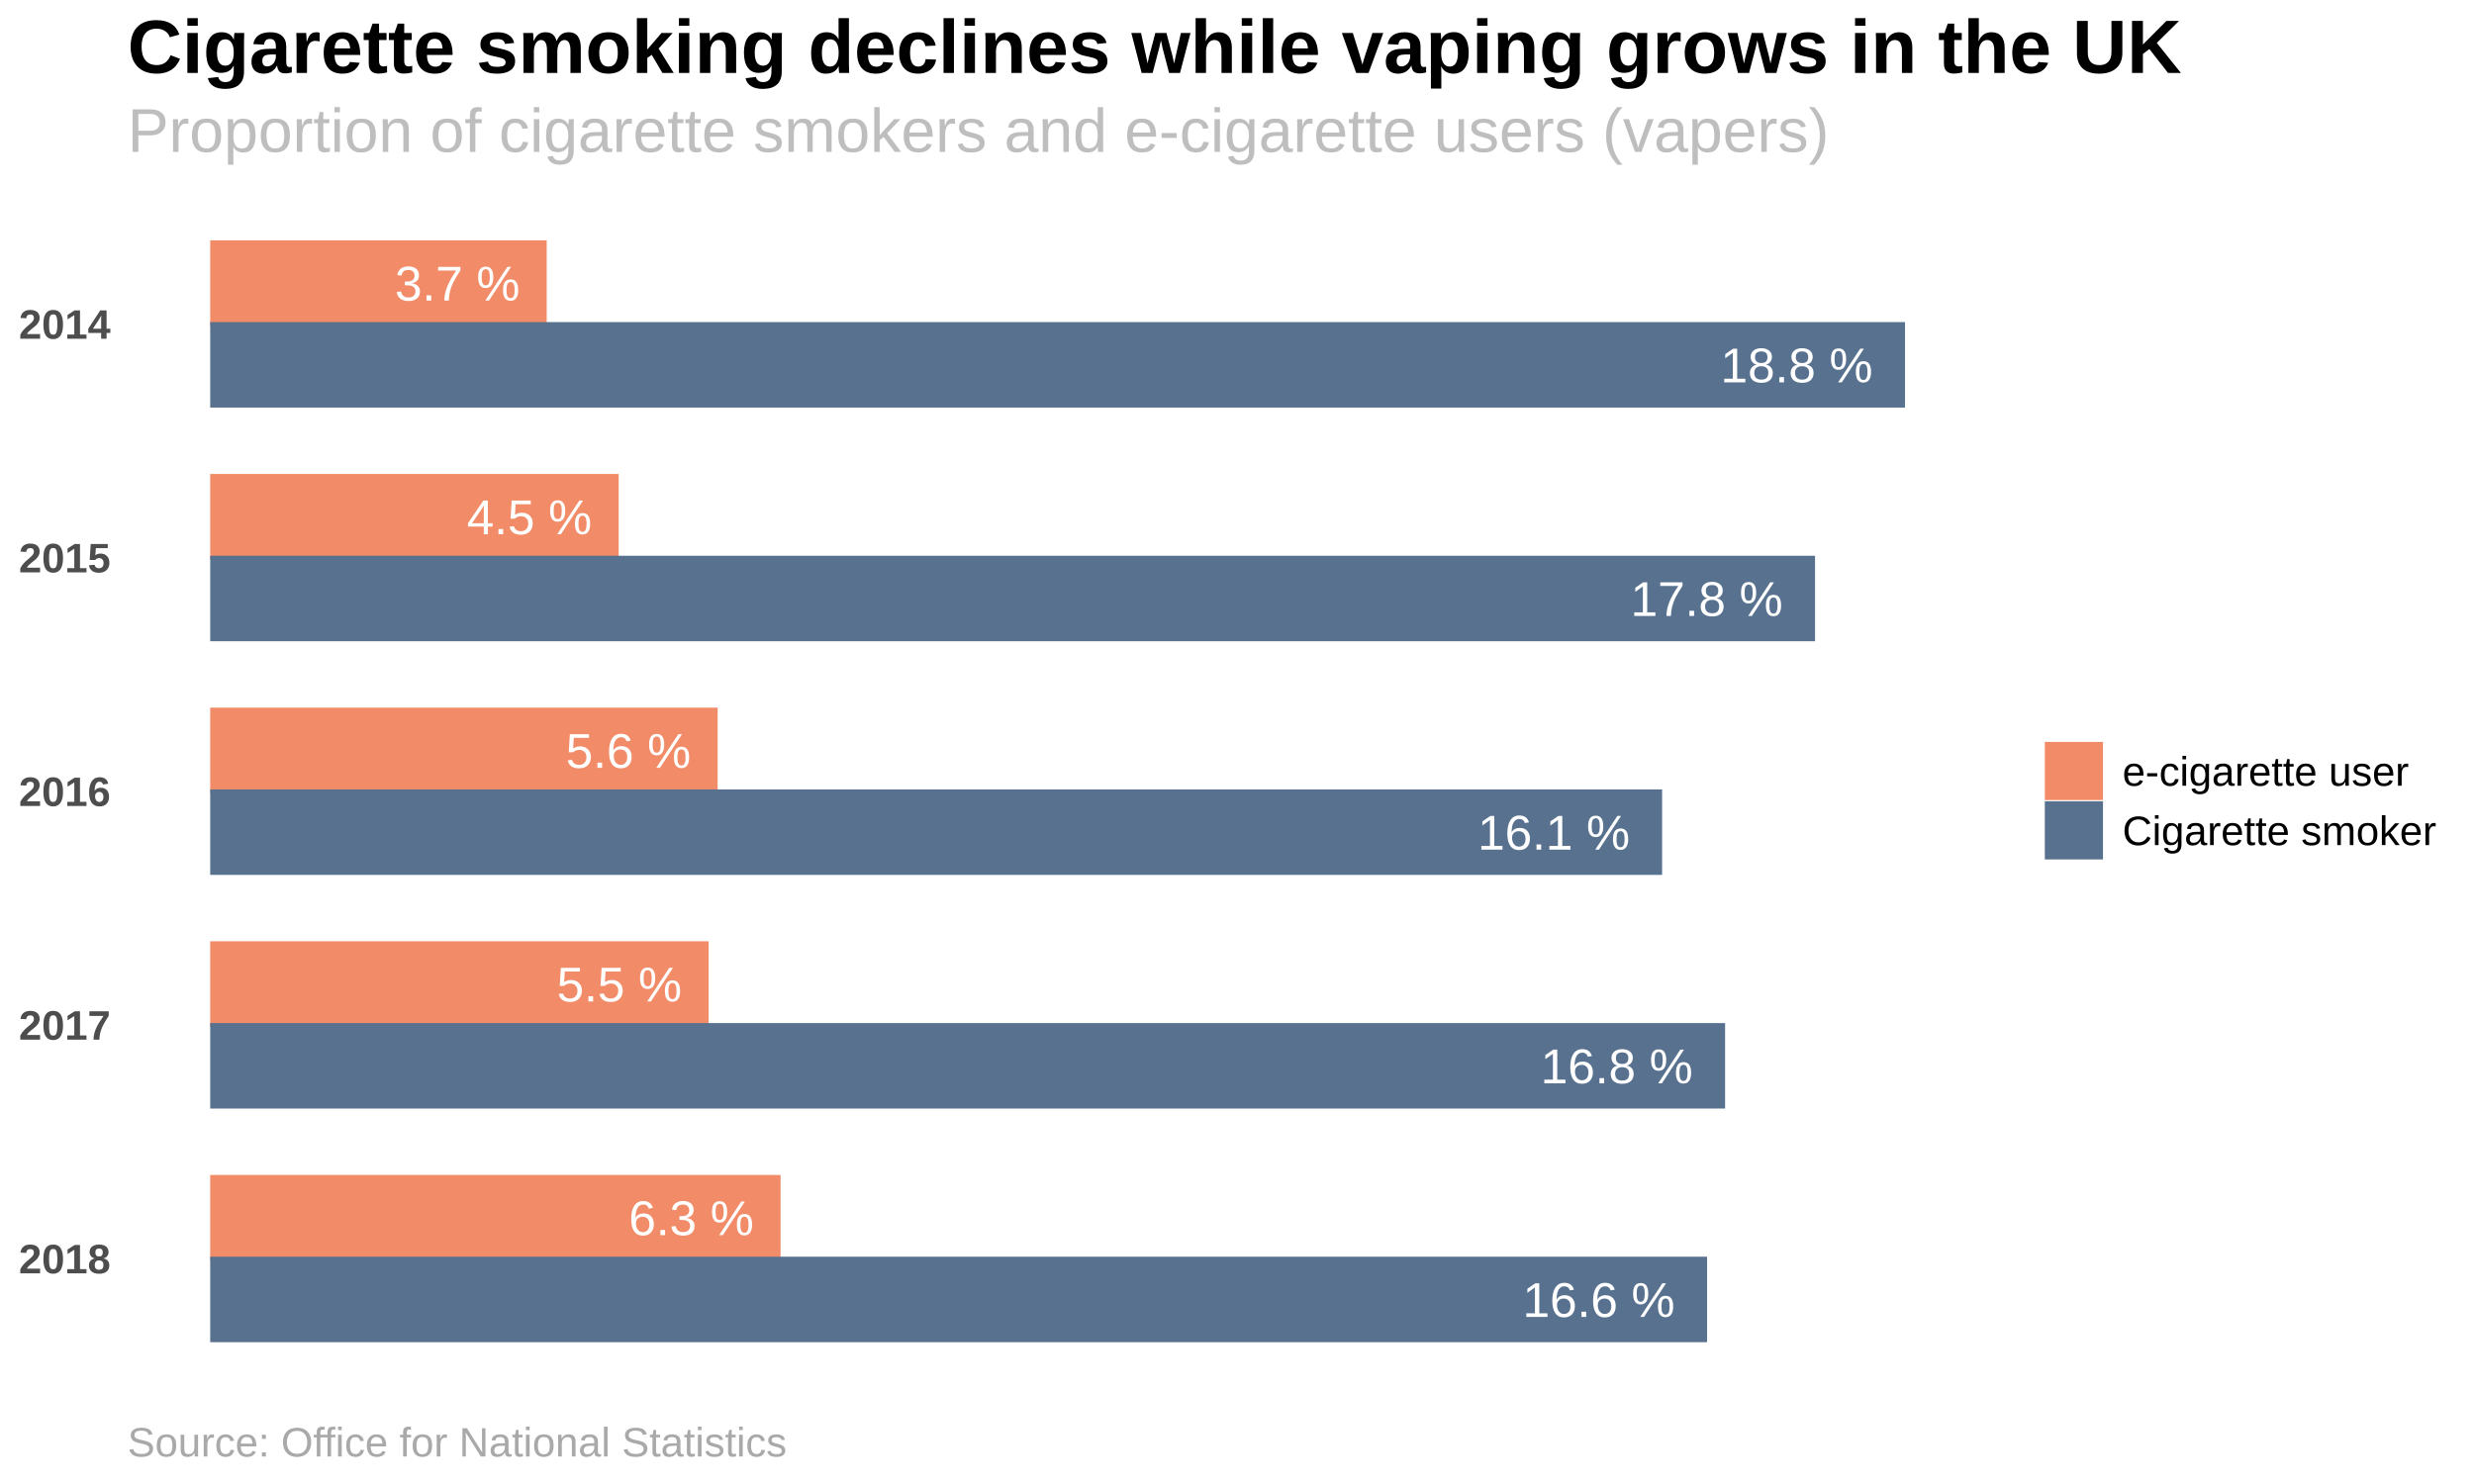
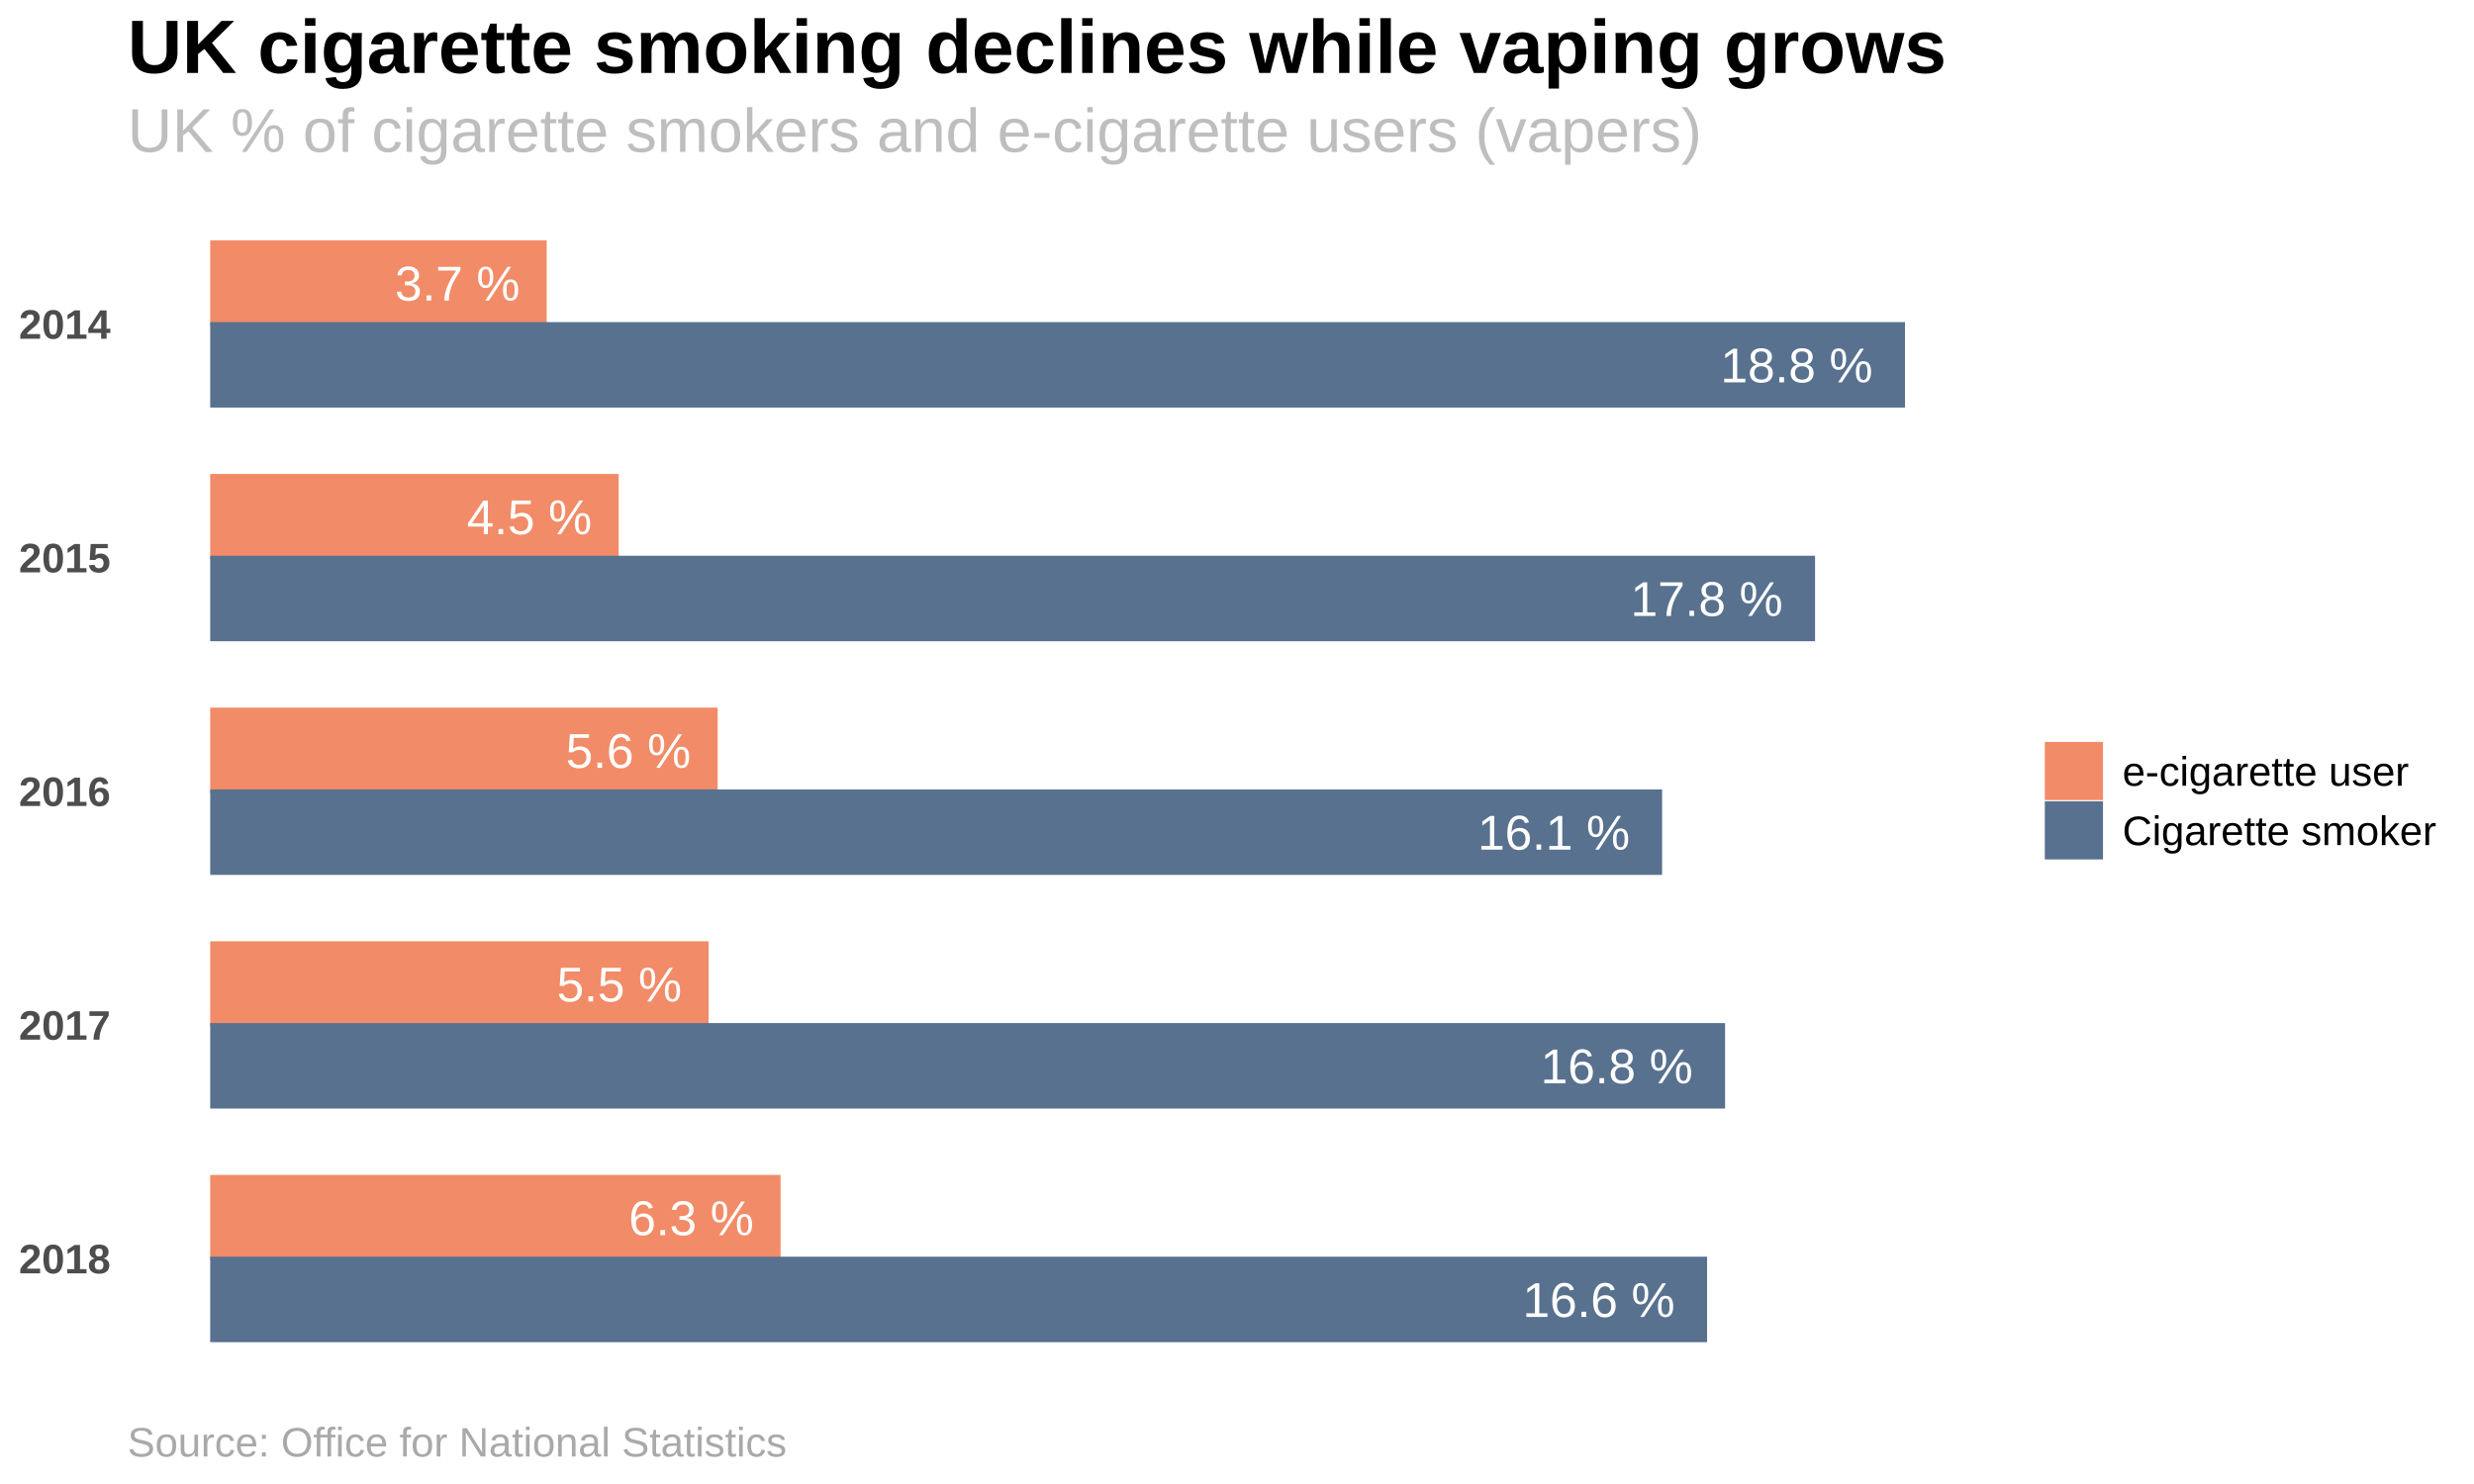
<svg xmlns="http://www.w3.org/2000/svg" viewBox="0 0 720.00 432.00">
  <defs>
    <style type="text/css">
    line, polyline, polygon, path, rect, circle {
      fill: none;
      stroke: #000000;
      stroke-linecap: round;
      stroke-linejoin: round;
      stroke-miterlimit: 10.00;
    }
  </style>
  </defs>
  <rect width="100%" height="100%" style="stroke: none; fill: #FFFFFF;" />
  <defs>
    <clipPath id="cpMzcuMTF8NTc4LjQ4fDQwNy4xOXw1My40OQ==">
      <rect x="37.11" y="53.49" width="541.37" height="353.70" />
    </clipPath>
  </defs>
  <rect x="61.71" y="342.57" width="164.92" height="23.81" style="stroke-width: 1.07; stroke: #F28B67; stroke-linecap: square; stroke-linejoin: miter; fill: #F28B67;" clip-path="url(#cpMzcuMTF8NTc4LjQ4fDQwNy4xOXw1My40OQ==)" />
  <rect x="61.71" y="366.37" width="434.56" height="23.81" style="stroke-width: 1.07; stroke: #58718F; stroke-linecap: square; stroke-linejoin: miter; fill: #58718F;" clip-path="url(#cpMzcuMTF8NTc4LjQ4fDQwNy4xOXw1My40OQ==)" />
  <rect x="61.71" y="274.55" width="143.98" height="23.81" style="stroke-width: 1.07; stroke: #F28B67; stroke-linecap: square; stroke-linejoin: miter; fill: #F28B67;" clip-path="url(#cpMzcuMTF8NTc4LjQ4fDQwNy4xOXw1My40OQ==)" />
  <rect x="61.71" y="298.36" width="439.80" height="23.81" style="stroke-width: 1.07; stroke: #58718F; stroke-linecap: square; stroke-linejoin: miter; fill: #58718F;" clip-path="url(#cpMzcuMTF8NTc4LjQ4fDQwNy4xOXw1My40OQ==)" />
  <rect x="61.71" y="206.53" width="146.60" height="23.81" style="stroke-width: 1.07; stroke: #F28B67; stroke-linecap: square; stroke-linejoin: miter; fill: #F28B67;" clip-path="url(#cpMzcuMTF8NTc4LjQ4fDQwNy4xOXw1My40OQ==)" />
  <rect x="61.71" y="230.34" width="421.47" height="23.81" style="stroke-width: 1.07; stroke: #58718F; stroke-linecap: square; stroke-linejoin: miter; fill: #58718F;" clip-path="url(#cpMzcuMTF8NTc4LjQ4fDQwNy4xOXw1My40OQ==)" />
  <rect x="61.71" y="138.51" width="117.80" height="23.81" style="stroke-width: 1.07; stroke: #F28B67; stroke-linecap: square; stroke-linejoin: miter; fill: #F28B67;" clip-path="url(#cpMzcuMTF8NTc4LjQ4fDQwNy4xOXw1My40OQ==)" />
  <rect x="61.71" y="162.32" width="465.98" height="23.81" style="stroke-width: 1.07; stroke: #58718F; stroke-linecap: square; stroke-linejoin: miter; fill: #58718F;" clip-path="url(#cpMzcuMTF8NTc4LjQ4fDQwNy4xOXw1My40OQ==)" />
  <rect x="61.71" y="70.49" width="96.86" height="23.81" style="stroke-width: 1.07; stroke: #F28B67; stroke-linecap: square; stroke-linejoin: miter; fill: #F28B67;" clip-path="url(#cpMzcuMTF8NTc4LjQ4fDQwNy4xOXw1My40OQ==)" />
  <rect x="61.71" y="94.30" width="492.16" height="23.81" style="stroke-width: 1.07; stroke: #58718F; stroke-linecap: square; stroke-linejoin: miter; fill: #58718F;" clip-path="url(#cpMzcuMTF8NTc4LjQ4fDQwNy4xOXw1My40OQ==)" />
  <g clip-path="url(#cpMzcuMTF8NTc4LjQ4fDQwNy4xOXw1My40OQ==)">
    <text x="182.98" y="359.56" style="font-size: 14.23px; fill: #FFFFFF; font-family: Arial;" textLength="36.38px" lengthAdjust="spacingAndGlyphs">6.3 %</text>
  </g>
  <g clip-path="url(#cpMzcuMTF8NTc4LjQ4fDQwNy4xOXw1My40OQ==)">
    <text x="443.13" y="383.37" style="font-size: 14.23px; fill: #FFFFFF; font-family: Arial;" textLength="44.29px" lengthAdjust="spacingAndGlyphs">16.6 %</text>
  </g>
  <g clip-path="url(#cpMzcuMTF8NTc4LjQ4fDQwNy4xOXw1My40OQ==)">
    <text x="162.04" y="291.54" style="font-size: 14.23px; fill: #FFFFFF; font-family: Arial;" textLength="36.38px" lengthAdjust="spacingAndGlyphs">5.5 %</text>
  </g>
  <g clip-path="url(#cpMzcuMTF8NTc4LjQ4fDQwNy4xOXw1My40OQ==)">
    <text x="448.36" y="315.35" style="font-size: 14.23px; fill: #FFFFFF; font-family: Arial;" textLength="44.29px" lengthAdjust="spacingAndGlyphs">16.8 %</text>
  </g>
  <g clip-path="url(#cpMzcuMTF8NTc4LjQ4fDQwNy4xOXw1My40OQ==)">
    <text x="164.66" y="223.53" style="font-size: 14.23px; fill: #FFFFFF; font-family: Arial;" textLength="36.38px" lengthAdjust="spacingAndGlyphs">5.6 %</text>
  </g>
  <g clip-path="url(#cpMzcuMTF8NTc4LjQ4fDQwNy4xOXw1My40OQ==)">
    <text x="430.04" y="247.33" style="font-size: 14.23px; fill: #FFFFFF; font-family: Arial;" textLength="44.29px" lengthAdjust="spacingAndGlyphs">16.1 %</text>
  </g>
  <g clip-path="url(#cpMzcuMTF8NTc4LjQ4fDQwNy4xOXw1My40OQ==)">
    <text x="135.86" y="155.51" style="font-size: 14.23px; fill: #FFFFFF; font-family: Arial;" textLength="36.38px" lengthAdjust="spacingAndGlyphs">4.5 %</text>
  </g>
  <g clip-path="url(#cpMzcuMTF8NTc4LjQ4fDQwNy4xOXw1My40OQ==)">
    <text x="474.54" y="179.31" style="font-size: 14.23px; fill: #FFFFFF; font-family: Arial;" textLength="44.29px" lengthAdjust="spacingAndGlyphs">17.8 %</text>
  </g>
  <g clip-path="url(#cpMzcuMTF8NTc4LjQ4fDQwNy4xOXw1My40OQ==)">
    <text x="114.92" y="87.49" style="font-size: 14.23px; fill: #FFFFFF; font-family: Arial;" textLength="36.38px" lengthAdjust="spacingAndGlyphs">3.7 %</text>
  </g>
  <g clip-path="url(#cpMzcuMTF8NTc4LjQ4fDQwNy4xOXw1My40OQ==)">
    <text x="500.72" y="111.30" style="font-size: 14.23px; fill: #FFFFFF; font-family: Arial;" textLength="44.29px" lengthAdjust="spacingAndGlyphs">18.8 %</text>
  </g>
  <defs>
    <clipPath id="cpMC4wMHw3MjAuMDB8NDMyLjAwfDAuMDA=">
      <rect x="0.00" y="0.00" width="720.00" height="432.00" />
    </clipPath>
  </defs>
  <g clip-path="url(#cpMC4wMHw3MjAuMDB8NDMyLjAwfDAuMDA=)">
    <text x="5.48" y="370.67" style="font-size: 12.00px; font-weight: bold; fill: #4D4D4D; font-family: Arial;" textLength="26.70px" lengthAdjust="spacingAndGlyphs">2018</text>
  </g>
  <g clip-path="url(#cpMC4wMHw3MjAuMDB8NDMyLjAwfDAuMDA=)">
    <text x="5.48" y="302.65" style="font-size: 12.00px; font-weight: bold; fill: #4D4D4D; font-family: Arial;" textLength="26.70px" lengthAdjust="spacingAndGlyphs">2017</text>
  </g>
  <g clip-path="url(#cpMC4wMHw3MjAuMDB8NDMyLjAwfDAuMDA=)">
    <text x="5.48" y="234.63" style="font-size: 12.00px; font-weight: bold; fill: #4D4D4D; font-family: Arial;" textLength="26.70px" lengthAdjust="spacingAndGlyphs">2016</text>
  </g>
  <g clip-path="url(#cpMC4wMHw3MjAuMDB8NDMyLjAwfDAuMDA=)">
    <text x="5.48" y="166.61" style="font-size: 12.00px; font-weight: bold; fill: #4D4D4D; font-family: Arial;" textLength="26.70px" lengthAdjust="spacingAndGlyphs">2015</text>
  </g>
  <g clip-path="url(#cpMC4wMHw3MjAuMDB8NDMyLjAwfDAuMDA=)">
    <text x="5.48" y="98.60" style="font-size: 12.00px; font-weight: bold; fill: #4D4D4D; font-family: Arial;" textLength="26.70px" lengthAdjust="spacingAndGlyphs">2014</text>
  </g>
  <rect x="595.63" y="216.51" width="15.86" height="15.86" style="stroke-width: 1.07; stroke: #F28B67; stroke-linecap: square; stroke-linejoin: miter; fill: #F28B67;" clip-path="url(#cpMC4wMHw3MjAuMDB8NDMyLjAwfDAuMDA=)" />
  <rect x="595.63" y="233.79" width="15.86" height="15.86" style="stroke-width: 1.07; stroke: #58718F; stroke-linecap: square; stroke-linejoin: miter; fill: #58718F;" clip-path="url(#cpMC4wMHw3MjAuMDB8NDMyLjAwfDAuMDA=)" />
  <g clip-path="url(#cpMC4wMHw3MjAuMDB8NDMyLjAwfDAuMDA=)">
    <text x="617.68" y="228.73" style="font-size: 12.00px; font-family: Arial;" textLength="83.37px" lengthAdjust="spacingAndGlyphs">e-cigarette user</text>
  </g>
  <g clip-path="url(#cpMC4wMHw3MjAuMDB8NDMyLjAwfDAuMDA=)">
    <text x="617.68" y="246.01" style="font-size: 12.00px; font-family: Arial;" textLength="91.37px" lengthAdjust="spacingAndGlyphs">Cigarette smoker</text>
  </g>
  <g clip-path="url(#cpMC4wMHw3MjAuMDB8NDMyLjAwfDAuMDA=)">
-     <text x="37.11" y="44.22" style="font-size: 18.00px; fill: #BEBEBE; font-family: Arial;" textLength="495.22px" lengthAdjust="spacingAndGlyphs">Proportion of cigarette smokers and e-cigarette users (vapers)</text>
+     <text x="37.11" y="44.22" style="font-size: 18.00px; fill: #BEBEBE; font-family: Arial;" textLength="458.18px" lengthAdjust="spacingAndGlyphs">UK % of cigarette smokers and e-cigarette users (vapers)</text>
  </g>
  <g clip-path="url(#cpMC4wMHw3MjAuMDB8NDMyLjAwfDAuMDA=)">
-     <text x="37.11" y="21.23" style="font-size: 22.00px; font-weight: bold; font-family: Arial;" textLength="597.78px" lengthAdjust="spacingAndGlyphs">Cigarette smoking declines while vaping grows in the UK</text>
+     <text x="37.11" y="21.23" style="font-size: 22.00px; font-weight: bold; font-family: Arial;" textLength="529.35px" lengthAdjust="spacingAndGlyphs">UK cigarette smoking declines while vaping grows</text>
  </g>
  <g clip-path="url(#cpMC4wMHw3MjAuMDB8NDMyLjAwfDAuMDA=)">
    <text x="37.11" y="424.00" style="font-size: 12.00px; fill: #A9A9A9; font-family: Arial;" textLength="192.08px" lengthAdjust="spacingAndGlyphs">Source: Office for National Statistics</text>
  </g>
</svg>
